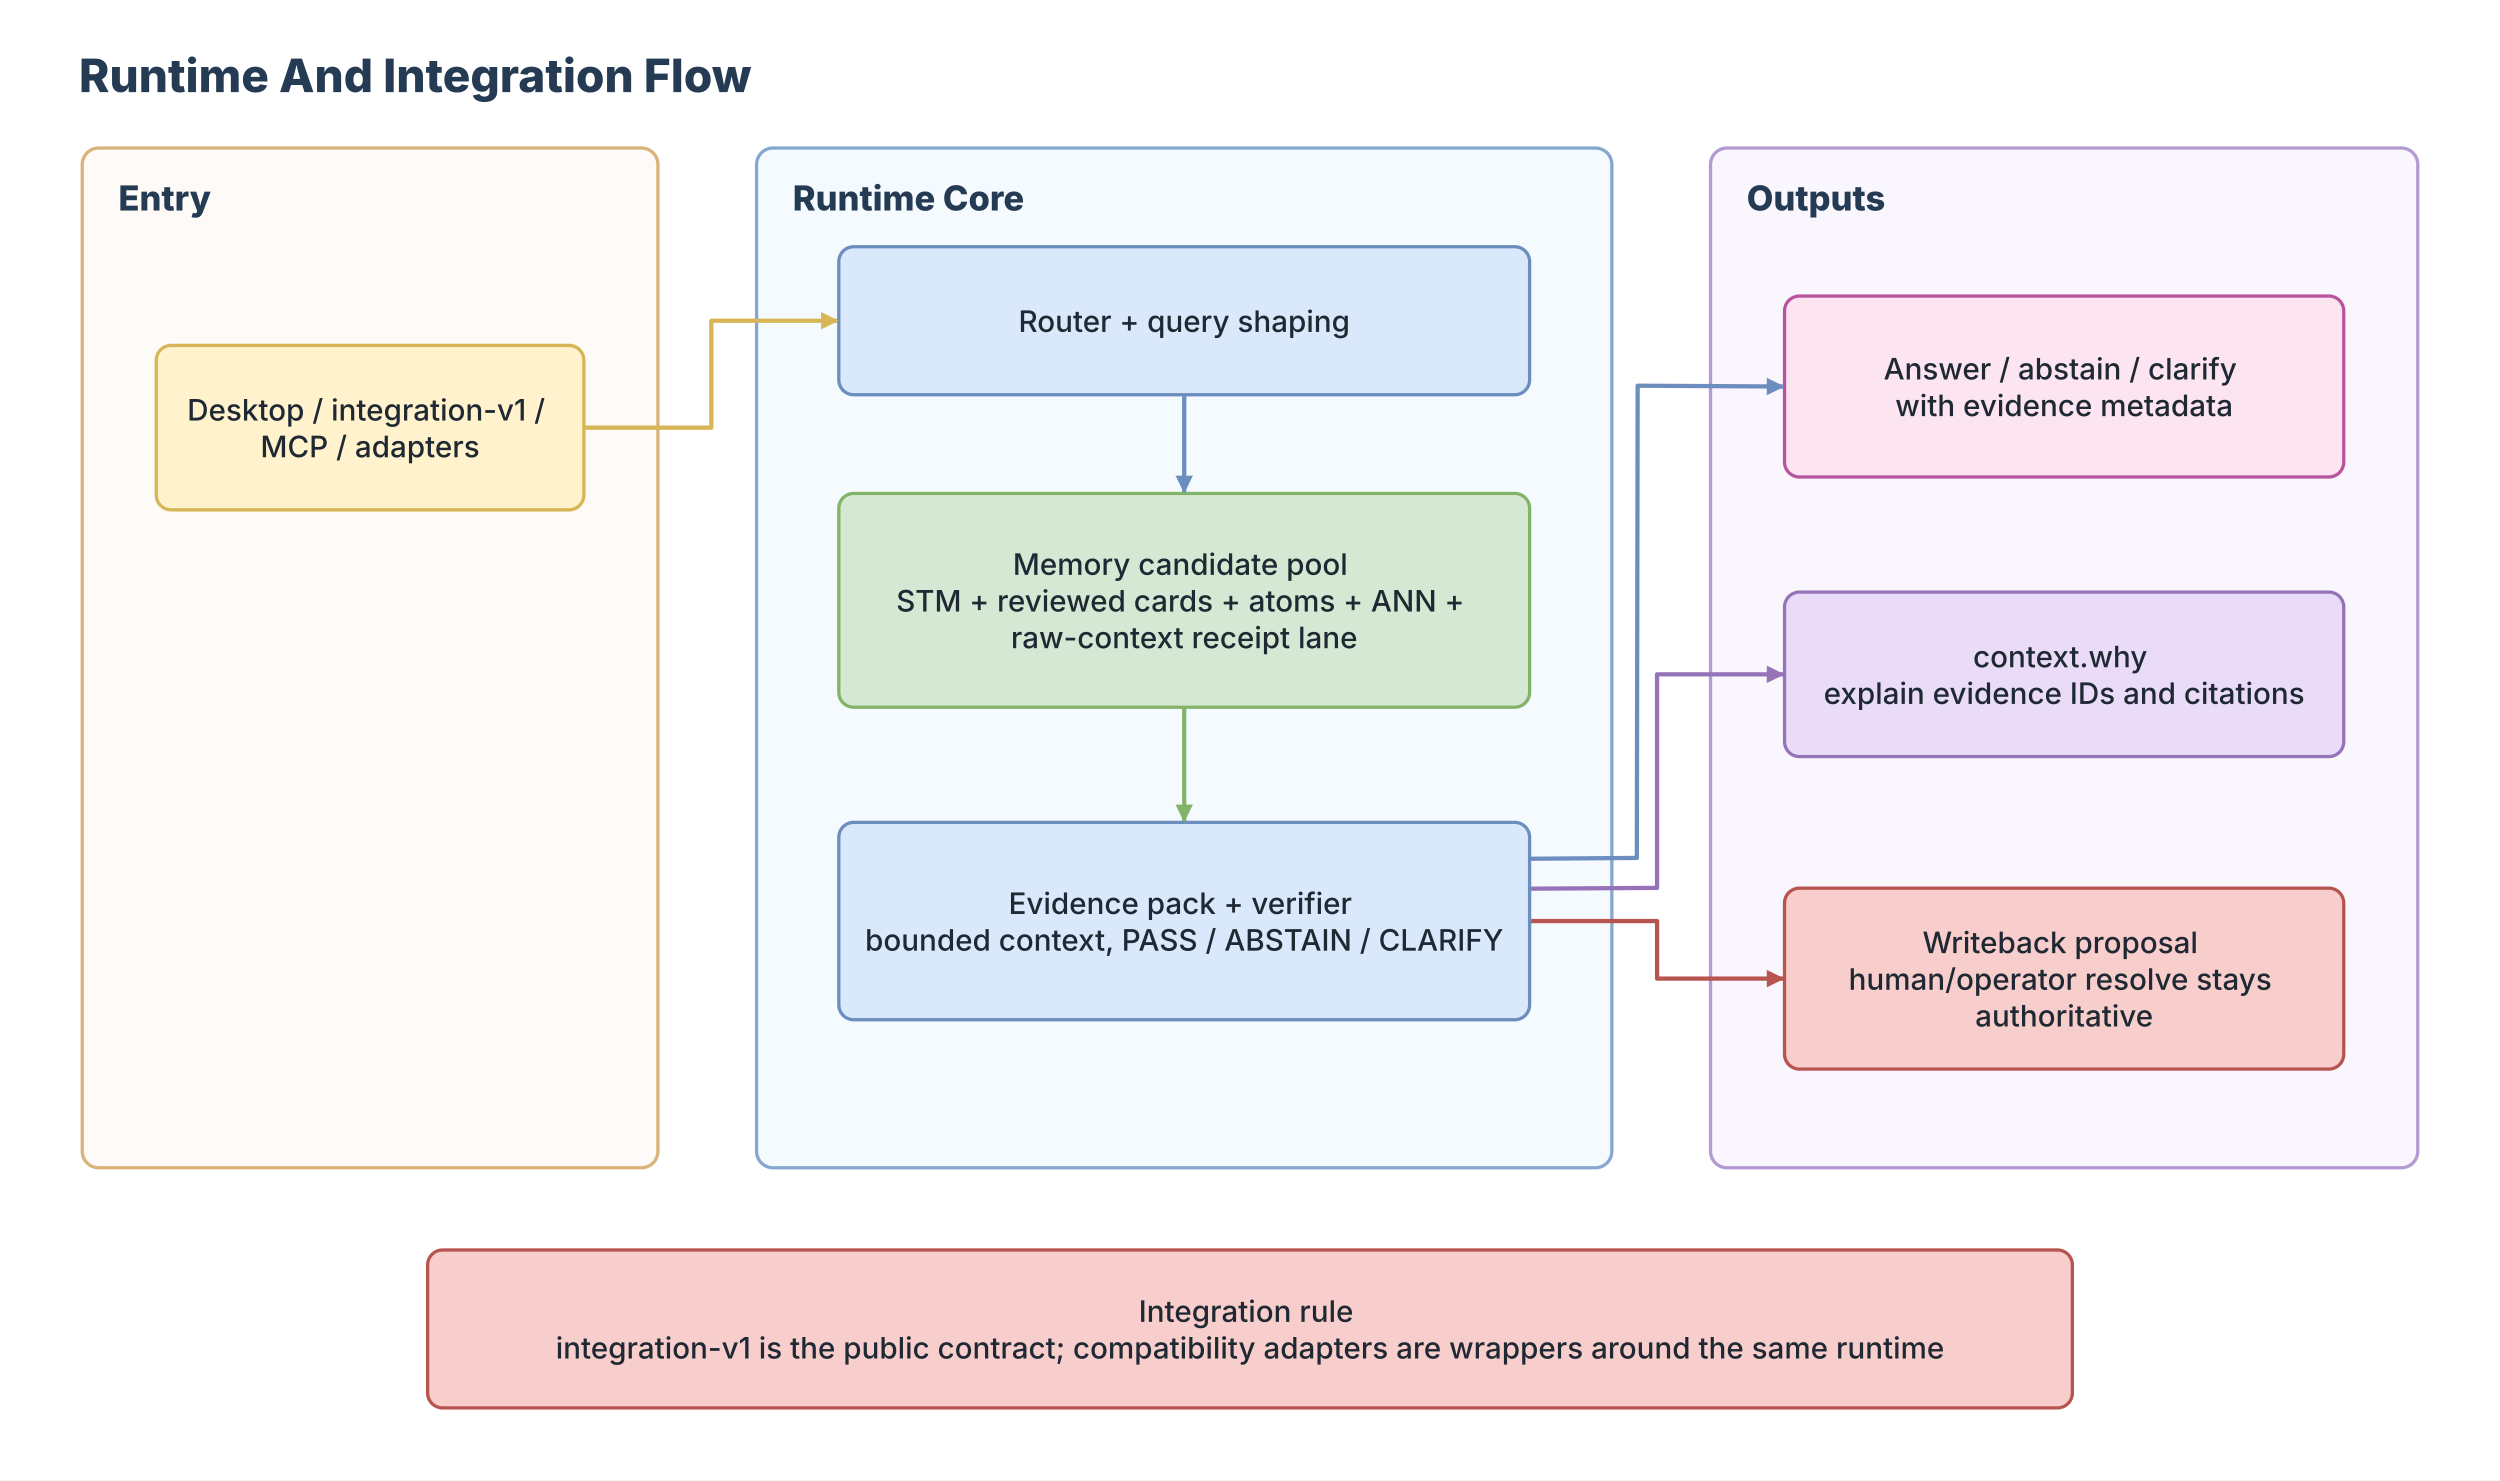
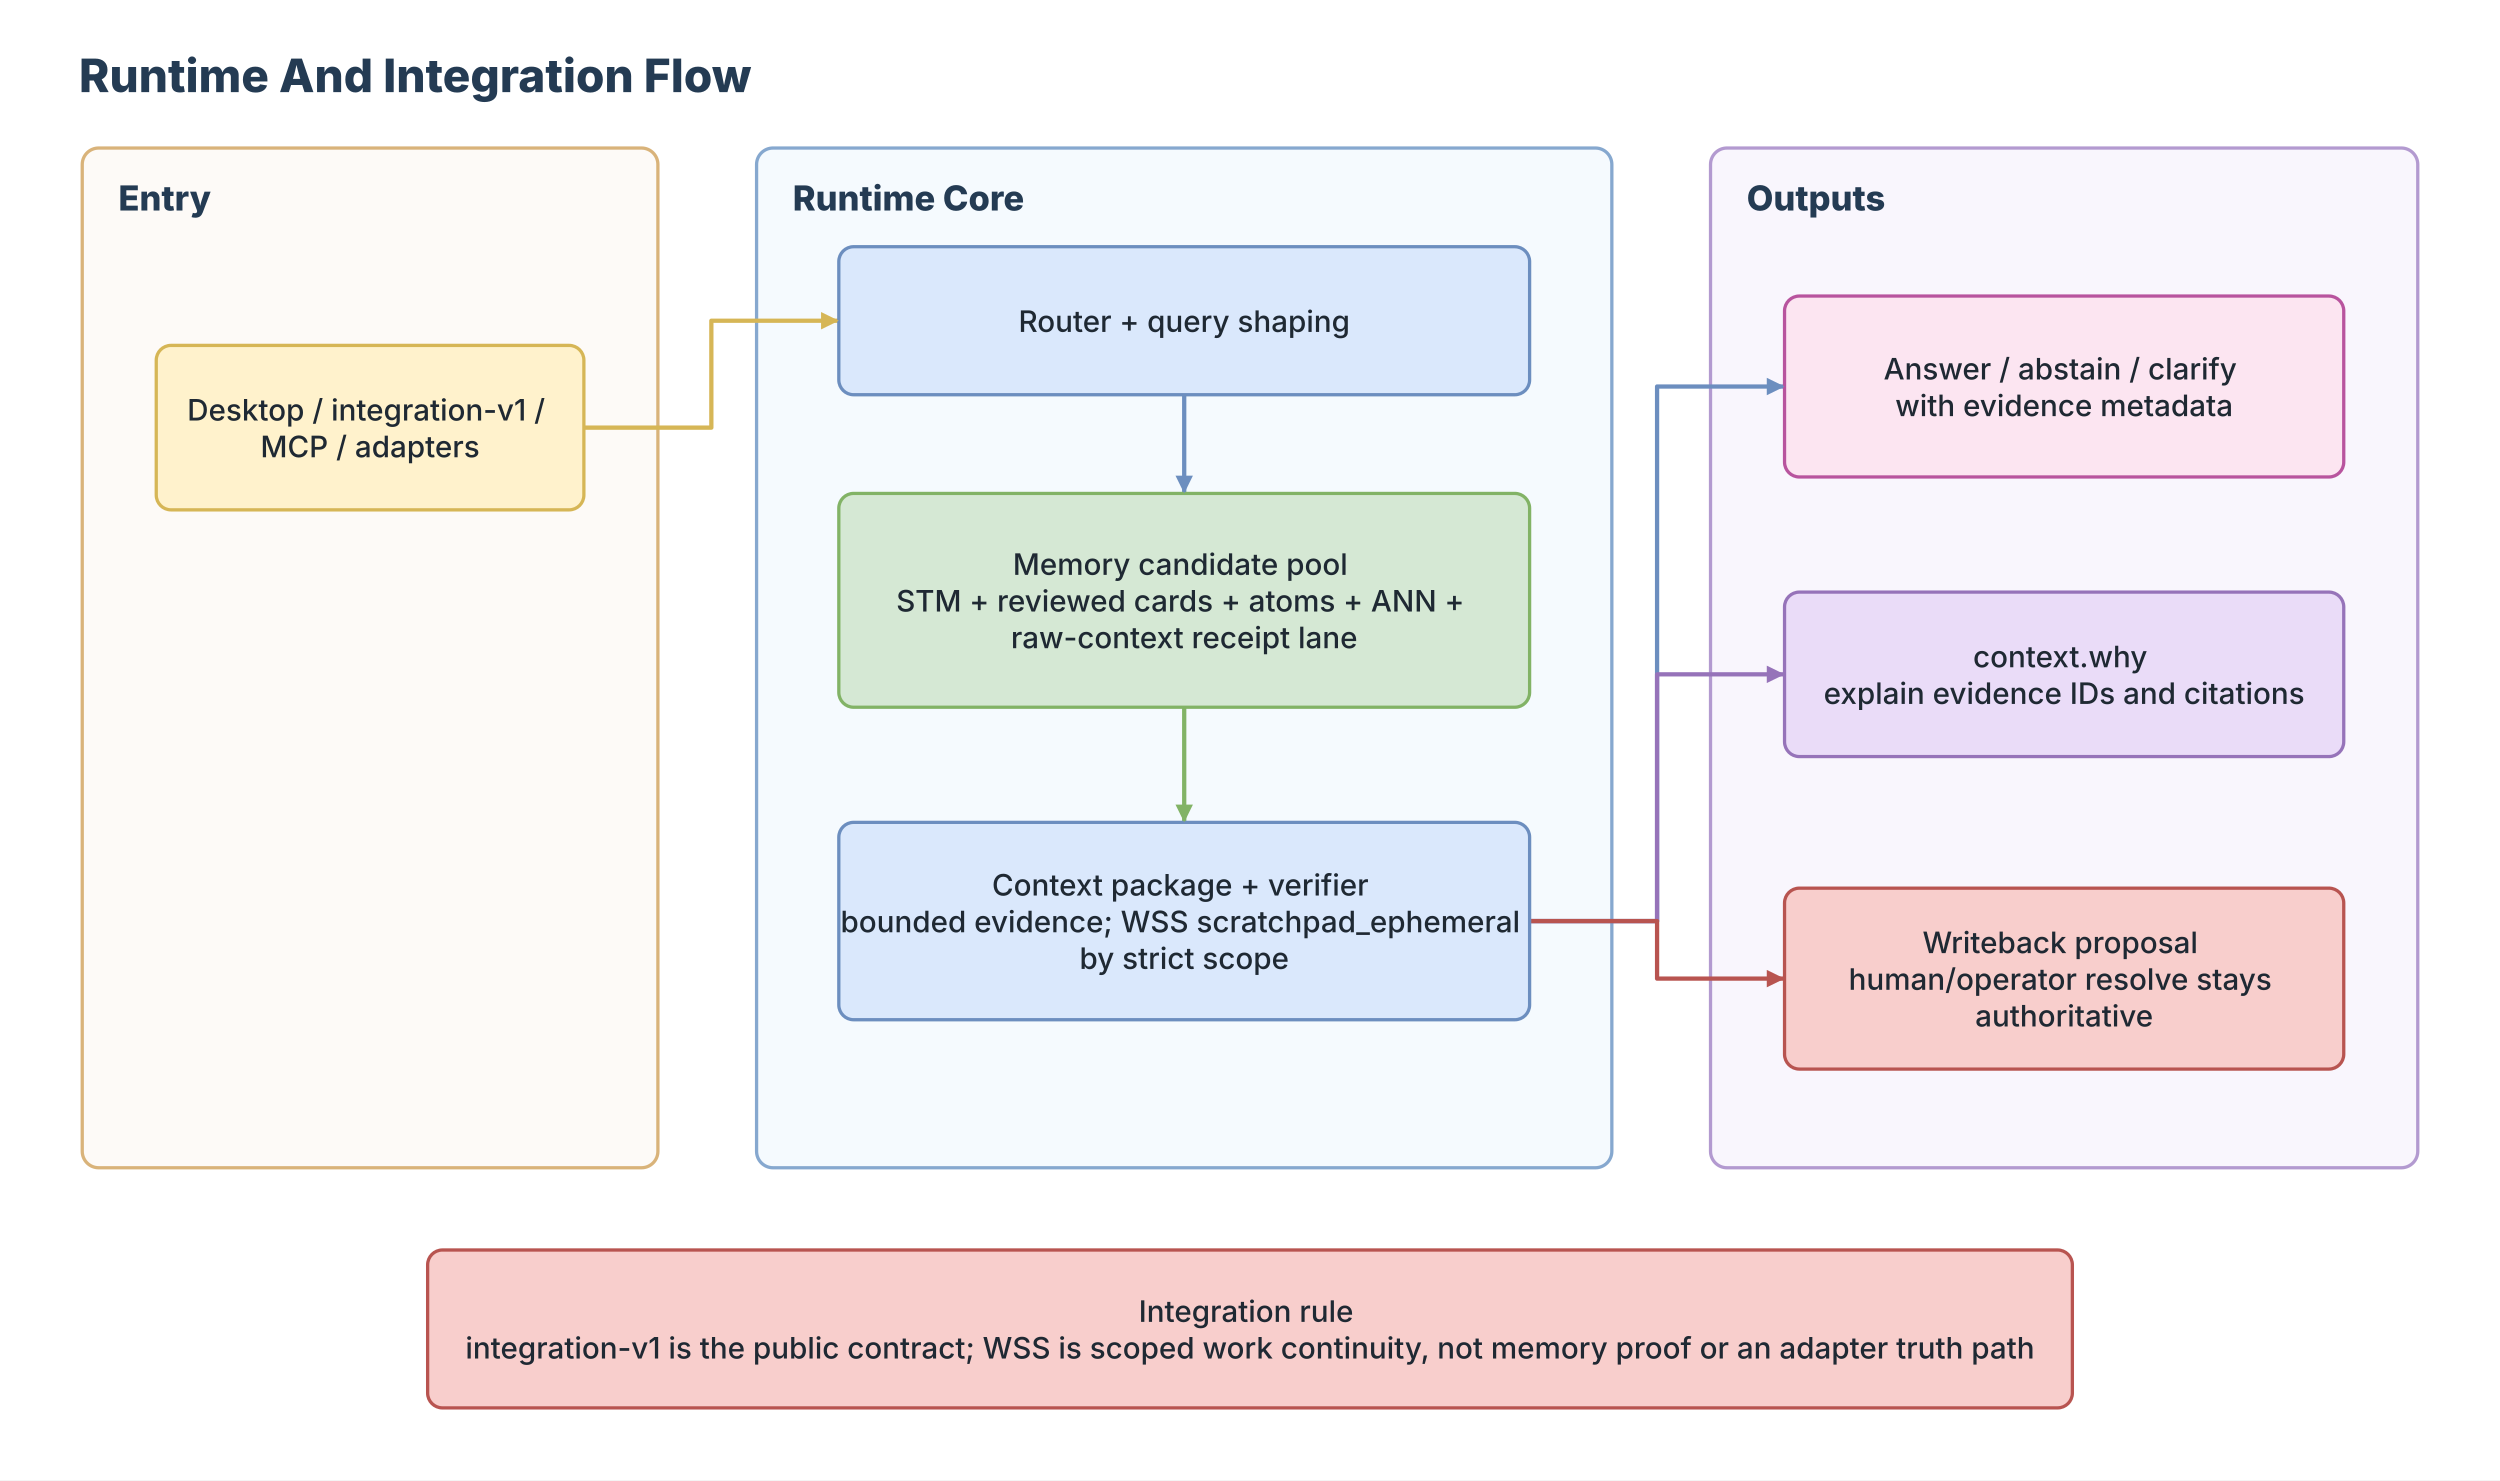
- <svg xmlns="http://www.w3.org/2000/svg" width="1520" height="900" viewBox="0 0 1520 900" role="img" aria-label="Runtime And Integration Flow" version="1.1" id="svg30">
-   <defs id="defs30" />
-   <rect width="100%" height="100%" fill="#ffffff" id="rect1" />
-   <text x="48" y="56" font-family="Segoe UI, Inter, Arial, sans-serif" font-size="28" font-weight="800" fill="#243b53" id="text1">Runtime And Integration Flow</text>
-   <rect x="50" y="90" width="350" height="620" rx="10" fill="#fbf7f1" fill-opacity="0.58" stroke="#d9b37a" stroke-width="2" id="rect2" />
-   <text x="72" y="128" font-family="Segoe UI, Inter, Arial, sans-serif" font-size="21" font-weight="800" fill="#243b53" id="text2">Entry</text>
-   <rect x="460" y="90" width="520" height="620" rx="10" fill="#eef6fd" fill-opacity="0.58" stroke="#86a8cf" stroke-width="2" id="rect3" />
-   <text x="482" y="128" font-family="Segoe UI, Inter, Arial, sans-serif" font-size="21" font-weight="800" fill="#243b53" id="text3">Runtime Core</text>
-   <rect x="1040" y="90" width="430" height="620" rx="10" fill="#f5effb" fill-opacity="0.58" stroke="#b39ad0" stroke-width="2" id="rect4" />
-   <text x="1062" y="128" font-family="Segoe UI, Inter, Arial, sans-serif" font-size="21" font-weight="800" fill="#243b53" id="text4">Outputs</text>
-   <polyline points="355.0,260.0 432.5,260.0 432.5,195.0 510.0,195.0" fill="none" stroke="#d6b656" stroke-width="2.6" stroke-linecap="round" stroke-linejoin="round" id="polyline4" />
-   <polyline points="720.0,240.0 720.0,270.0 720.0,270.0 720.0,300.0" fill="none" stroke="#6c8ebf" stroke-width="2.6" stroke-linecap="round" stroke-linejoin="round" id="polyline5" />
-   <polyline points="720.0,430.0 720.0,465.0 720.0,465.0 720.0,500.0" fill="none" stroke="#82b366" stroke-width="2.6" stroke-linecap="round" stroke-linejoin="round" id="polyline6" />
-   <path id="polyline7" style="fill:none;stroke:#6c8ebf;stroke-width:2.6;stroke-linecap:round;stroke-linejoin:round" d="M 930.492,522.11 995.198,521.618 995.69,234.508 1085,235" />
-   <path id="polyline8" style="fill:none;stroke:#9673b9;stroke-width:2.6;stroke-linecap:round;stroke-linejoin:round" d="m 930,540.317 77.5,-0.492 V 410 h 77.5" />
-   <polyline points="930.0,560.0 1007.5,560.0 1007.5,595.0 1085.0,595.0" fill="none" stroke="#b85450" stroke-width="2.6" stroke-linecap="round" stroke-linejoin="round" id="polyline9" />
-   <rect x="95" y="210" width="260" height="100" rx="9" fill="#fff2cc" stroke="#d6b656" stroke-width="2" id="rect9" />
-   <text x="225.0" y="255.7" text-anchor="middle" font-family="Segoe UI, Inter, Arial, sans-serif" font-size="18" font-weight="500" fill="#1f2933" id="text10">
-     <tspan x="225.0" dy="0.0" id="tspan9">Desktop / integration-v1 /</tspan>
-     <tspan x="225.0" dy="22.3" id="tspan10">MCP / adapters</tspan>
+ <svg xmlns="http://www.w3.org/2000/svg" width="1520" height="900" viewBox="0 0 1520 900" role="img" aria-label="Runtime And Integration Flow">
+   <rect width="100%" height="100%" fill="#ffffff" />
+   <text x="48" y="56" font-family="Segoe UI, Inter, Arial, sans-serif" font-size="28" font-weight="800" fill="#243b53">Runtime And Integration Flow</text>
+   <rect x="50" y="90" width="350" height="620" rx="10" fill="#fbf7f1" fill-opacity="0.58" stroke="#d9b37a" stroke-width="2" />
+   <text x="72" y="128" font-family="Segoe UI, Inter, Arial, sans-serif" font-size="21" font-weight="800" fill="#243b53">Entry</text>
+   <rect x="460" y="90" width="520" height="620" rx="10" fill="#eef6fd" fill-opacity="0.58" stroke="#86a8cf" stroke-width="2" />
+   <text x="482" y="128" font-family="Segoe UI, Inter, Arial, sans-serif" font-size="21" font-weight="800" fill="#243b53">Runtime Core</text>
+   <rect x="1040" y="90" width="430" height="620" rx="10" fill="#f5effb" fill-opacity="0.58" stroke="#b39ad0" stroke-width="2" />
+   <text x="1062" y="128" font-family="Segoe UI, Inter, Arial, sans-serif" font-size="21" font-weight="800" fill="#243b53">Outputs</text>
+   <polyline points="355.0,260.0 432.5,260.0 432.5,195.0 510.0,195.0" fill="none" stroke="#d6b656" stroke-width="2.6" stroke-linecap="round" stroke-linejoin="round" />
+   <polyline points="720.0,240.0 720.0,270.0 720.0,270.0 720.0,300.0" fill="none" stroke="#6c8ebf" stroke-width="2.6" stroke-linecap="round" stroke-linejoin="round" />
+   <polyline points="720.0,430.0 720.0,465.0 720.0,465.0 720.0,500.0" fill="none" stroke="#82b366" stroke-width="2.6" stroke-linecap="round" stroke-linejoin="round" />
+   <polyline points="930.0,560.0 1007.5,560.0 1007.5,235.0 1085.0,235.0" fill="none" stroke="#6c8ebf" stroke-width="2.6" stroke-linecap="round" stroke-linejoin="round" />
+   <polyline points="930.0,560.0 1007.5,560.0 1007.5,410.0 1085.0,410.0" fill="none" stroke="#9673b9" stroke-width="2.6" stroke-linecap="round" stroke-linejoin="round" />
+   <polyline points="930.0,560.0 1007.5,560.0 1007.5,595.0 1085.0,595.0" fill="none" stroke="#b85450" stroke-width="2.6" stroke-linecap="round" stroke-linejoin="round" />
+   <rect x="95" y="210" width="260" height="100" rx="9" fill="#fff2cc" stroke="#d6b656" stroke-width="2" />
+   <text x="225.0" y="255.7" text-anchor="middle" font-family="Segoe UI, Inter, Arial, sans-serif" font-size="18" font-weight="500" fill="#1f2933">
+     <tspan x="225.0" dy="0.0">Desktop / integration-v1 /</tspan>
+     <tspan x="225.0" dy="22.3">MCP / adapters</tspan>
  </text>
-   <rect x="510" y="150" width="420" height="90" rx="9" fill="#dae8fc" stroke="#6c8ebf" stroke-width="2" id="rect10" />
-   <text x="720.0" y="201.8" text-anchor="middle" font-family="Segoe UI, Inter, Arial, sans-serif" font-size="18" font-weight="500" fill="#1f2933" id="text11">
-     <tspan x="720.0" dy="0.0" id="tspan11">Router + query shaping</tspan>
+   <rect x="510" y="150" width="420" height="90" rx="9" fill="#dae8fc" stroke="#6c8ebf" stroke-width="2" />
+   <text x="720.0" y="201.8" text-anchor="middle" font-family="Segoe UI, Inter, Arial, sans-serif" font-size="18" font-weight="500" fill="#1f2933">
+     <tspan x="720.0" dy="0.0">Router + query shaping</tspan>
  </text>
-   <rect x="510" y="300" width="420" height="130" rx="9" fill="#d5e8d4" stroke="#82b366" stroke-width="2" id="rect11" />
-   <text x="720.0" y="349.5" text-anchor="middle" font-family="Segoe UI, Inter, Arial, sans-serif" font-size="18" font-weight="500" fill="#1f2933" id="text14">
-     <tspan x="720.0" dy="0.0" id="tspan12">Memory candidate pool</tspan>
-     <tspan x="720.0" dy="22.3" id="tspan13">STM + reviewed cards + atoms + ANN +</tspan>
-     <tspan x="720.0" dy="22.3" id="tspan14">raw-context receipt lane</tspan>
+   <rect x="510" y="300" width="420" height="130" rx="9" fill="#d5e8d4" stroke="#82b366" stroke-width="2" />
+   <text x="720.0" y="349.5" text-anchor="middle" font-family="Segoe UI, Inter, Arial, sans-serif" font-size="18" font-weight="500" fill="#1f2933">
+     <tspan x="720.0" dy="0.0">Memory candidate pool</tspan>
+     <tspan x="720.0" dy="22.3">STM + reviewed cards + atoms + ANN +</tspan>
+     <tspan x="720.0" dy="22.3">raw-context receipt lane</tspan>
  </text>
-   <rect x="510" y="500" width="420" height="120" rx="9" fill="#dae8fc" stroke="#6c8ebf" stroke-width="2" id="rect14" />
-   <text x="720.0" y="555.7" text-anchor="middle" font-family="Segoe UI, Inter, Arial, sans-serif" font-size="18" font-weight="500" fill="#1f2933" id="text16">
-     <tspan x="720.0" dy="0.0" id="tspan15">Evidence pack + verifier</tspan>
-     <tspan x="720.0" dy="22.3" id="tspan16">bounded context, PASS / ABSTAIN / CLARIFY</tspan>
+   <rect x="510" y="500" width="420" height="120" rx="9" fill="#dae8fc" stroke="#6c8ebf" stroke-width="2" />
+   <text x="720.0" y="544.5" text-anchor="middle" font-family="Segoe UI, Inter, Arial, sans-serif" font-size="18" font-weight="500" fill="#1f2933">
+     <tspan x="720.0" dy="0.0">Context package + verifier</tspan>
+     <tspan x="720.0" dy="22.3">bounded evidence; WSS scratchpad_ephemeral</tspan>
+     <tspan x="720.0" dy="22.3">by strict scope</tspan>
  </text>
-   <rect x="1085" y="180" width="340" height="110" rx="9" fill="#fce5f1" stroke="#b8549e" stroke-width="2" id="rect16" />
-   <text x="1255.0" y="230.7" text-anchor="middle" font-family="Segoe UI, Inter, Arial, sans-serif" font-size="18" font-weight="500" fill="#1f2933" id="text18">
-     <tspan x="1255.0" dy="0.0" id="tspan17">Answer / abstain / clarify</tspan>
-     <tspan x="1255.0" dy="22.3" id="tspan18">with evidence metadata</tspan>
+   <rect x="1085" y="180" width="340" height="110" rx="9" fill="#fce5f1" stroke="#b8549e" stroke-width="2" />
+   <text x="1255.0" y="230.7" text-anchor="middle" font-family="Segoe UI, Inter, Arial, sans-serif" font-size="18" font-weight="500" fill="#1f2933">
+     <tspan x="1255.0" dy="0.0">Answer / abstain / clarify</tspan>
+     <tspan x="1255.0" dy="22.3">with evidence metadata</tspan>
  </text>
-   <rect x="1085" y="360" width="340" height="100" rx="9" fill="#eadcf8" stroke="#9673b9" stroke-width="2" id="rect18" />
-   <text x="1255.0" y="405.7" text-anchor="middle" font-family="Segoe UI, Inter, Arial, sans-serif" font-size="18" font-weight="500" fill="#1f2933" id="text20">
-     <tspan x="1255.0" dy="0.0" id="tspan19">context.why</tspan>
-     <tspan x="1255.0" dy="22.3" id="tspan20">explain evidence IDs and citations</tspan>
+   <rect x="1085" y="360" width="340" height="100" rx="9" fill="#eadcf8" stroke="#9673b9" stroke-width="2" />
+   <text x="1255.0" y="405.7" text-anchor="middle" font-family="Segoe UI, Inter, Arial, sans-serif" font-size="18" font-weight="500" fill="#1f2933">
+     <tspan x="1255.0" dy="0.0">context.why</tspan>
+     <tspan x="1255.0" dy="22.3">explain evidence IDs and citations</tspan>
  </text>
-   <rect x="1085" y="540" width="340" height="110" rx="9" fill="#f8cecc" stroke="#b85450" stroke-width="2" id="rect20" />
-   <text x="1255.0" y="579.5" text-anchor="middle" font-family="Segoe UI, Inter, Arial, sans-serif" font-size="18" font-weight="500" fill="#1f2933" id="text23">
-     <tspan x="1255.0" dy="0.0" id="tspan21">Writeback proposal</tspan>
-     <tspan x="1255.0" dy="22.3" id="tspan22">human/operator resolve stays</tspan>
-     <tspan x="1255.0" dy="22.3" id="tspan23">authoritative</tspan>
+   <rect x="1085" y="540" width="340" height="110" rx="9" fill="#f8cecc" stroke="#b85450" stroke-width="2" />
+   <text x="1255.0" y="579.5" text-anchor="middle" font-family="Segoe UI, Inter, Arial, sans-serif" font-size="18" font-weight="500" fill="#1f2933">
+     <tspan x="1255.0" dy="0.0">Writeback proposal</tspan>
+     <tspan x="1255.0" dy="22.3">human/operator resolve stays</tspan>
+     <tspan x="1255.0" dy="22.3">authoritative</tspan>
  </text>
-   <rect x="260" y="760" width="1000" height="96" rx="9" fill="#f8cecc" stroke="#b85450" stroke-width="2" id="rect23" />
-   <text x="760.0" y="803.7" text-anchor="middle" font-family="Segoe UI, Inter, Arial, sans-serif" font-size="18" font-weight="500" fill="#1f2933" id="text25">
-     <tspan x="760.0" dy="0.0" id="tspan24">Integration rule</tspan>
-     <tspan x="760.0" dy="22.3" id="tspan25">integration-v1 is the public contract; compatibility adapters are wrappers around the same runtime</tspan>
+   <rect x="260" y="760" width="1000" height="96" rx="9" fill="#f8cecc" stroke="#b85450" stroke-width="2" />
+   <text x="760.0" y="803.7" text-anchor="middle" font-family="Segoe UI, Inter, Arial, sans-serif" font-size="18" font-weight="500" fill="#1f2933">
+     <tspan x="760.0" dy="0.0">Integration rule</tspan>
+     <tspan x="760.0" dy="22.3">integration-v1 is the public contract; WSS is scoped work continuity, not memory proof or an adapter truth path</tspan>
  </text>
-   <polygon points="510.0,195.0 499.2,200.3 499.2,189.7" fill="#d6b656" id="polygon25" />
-   <polygon points="720.0,300.0 714.7,289.2 725.3,289.2" fill="#6c8ebf" id="polygon26" />
-   <polygon points="720.0,500.0 714.7,489.2 725.3,489.2" fill="#82b366" id="polygon27" />
-   <polygon points="1085.0,235.0 1074.2,240.3 1074.2,229.7" fill="#6c8ebf" id="polygon28" />
-   <polygon points="1085.0,410.0 1074.2,415.3 1074.2,404.7" fill="#9673b9" id="polygon29" />
-   <polygon points="1085.0,595.0 1074.2,600.3 1074.2,589.7" fill="#b85450" id="polygon30" />
+   <polygon points="510.0,195.0 499.2,200.3 499.2,189.7" fill="#d6b656" />
+   <polygon points="720.0,300.0 714.7,289.2 725.3,289.2" fill="#6c8ebf" />
+   <polygon points="720.0,500.0 714.7,489.2 725.3,489.2" fill="#82b366" />
+   <polygon points="1085.0,235.0 1074.2,240.3 1074.2,229.7" fill="#6c8ebf" />
+   <polygon points="1085.0,410.0 1074.2,415.3 1074.2,404.7" fill="#9673b9" />
+   <polygon points="1085.0,595.0 1074.2,600.3 1074.2,589.7" fill="#b85450" />
</svg>
